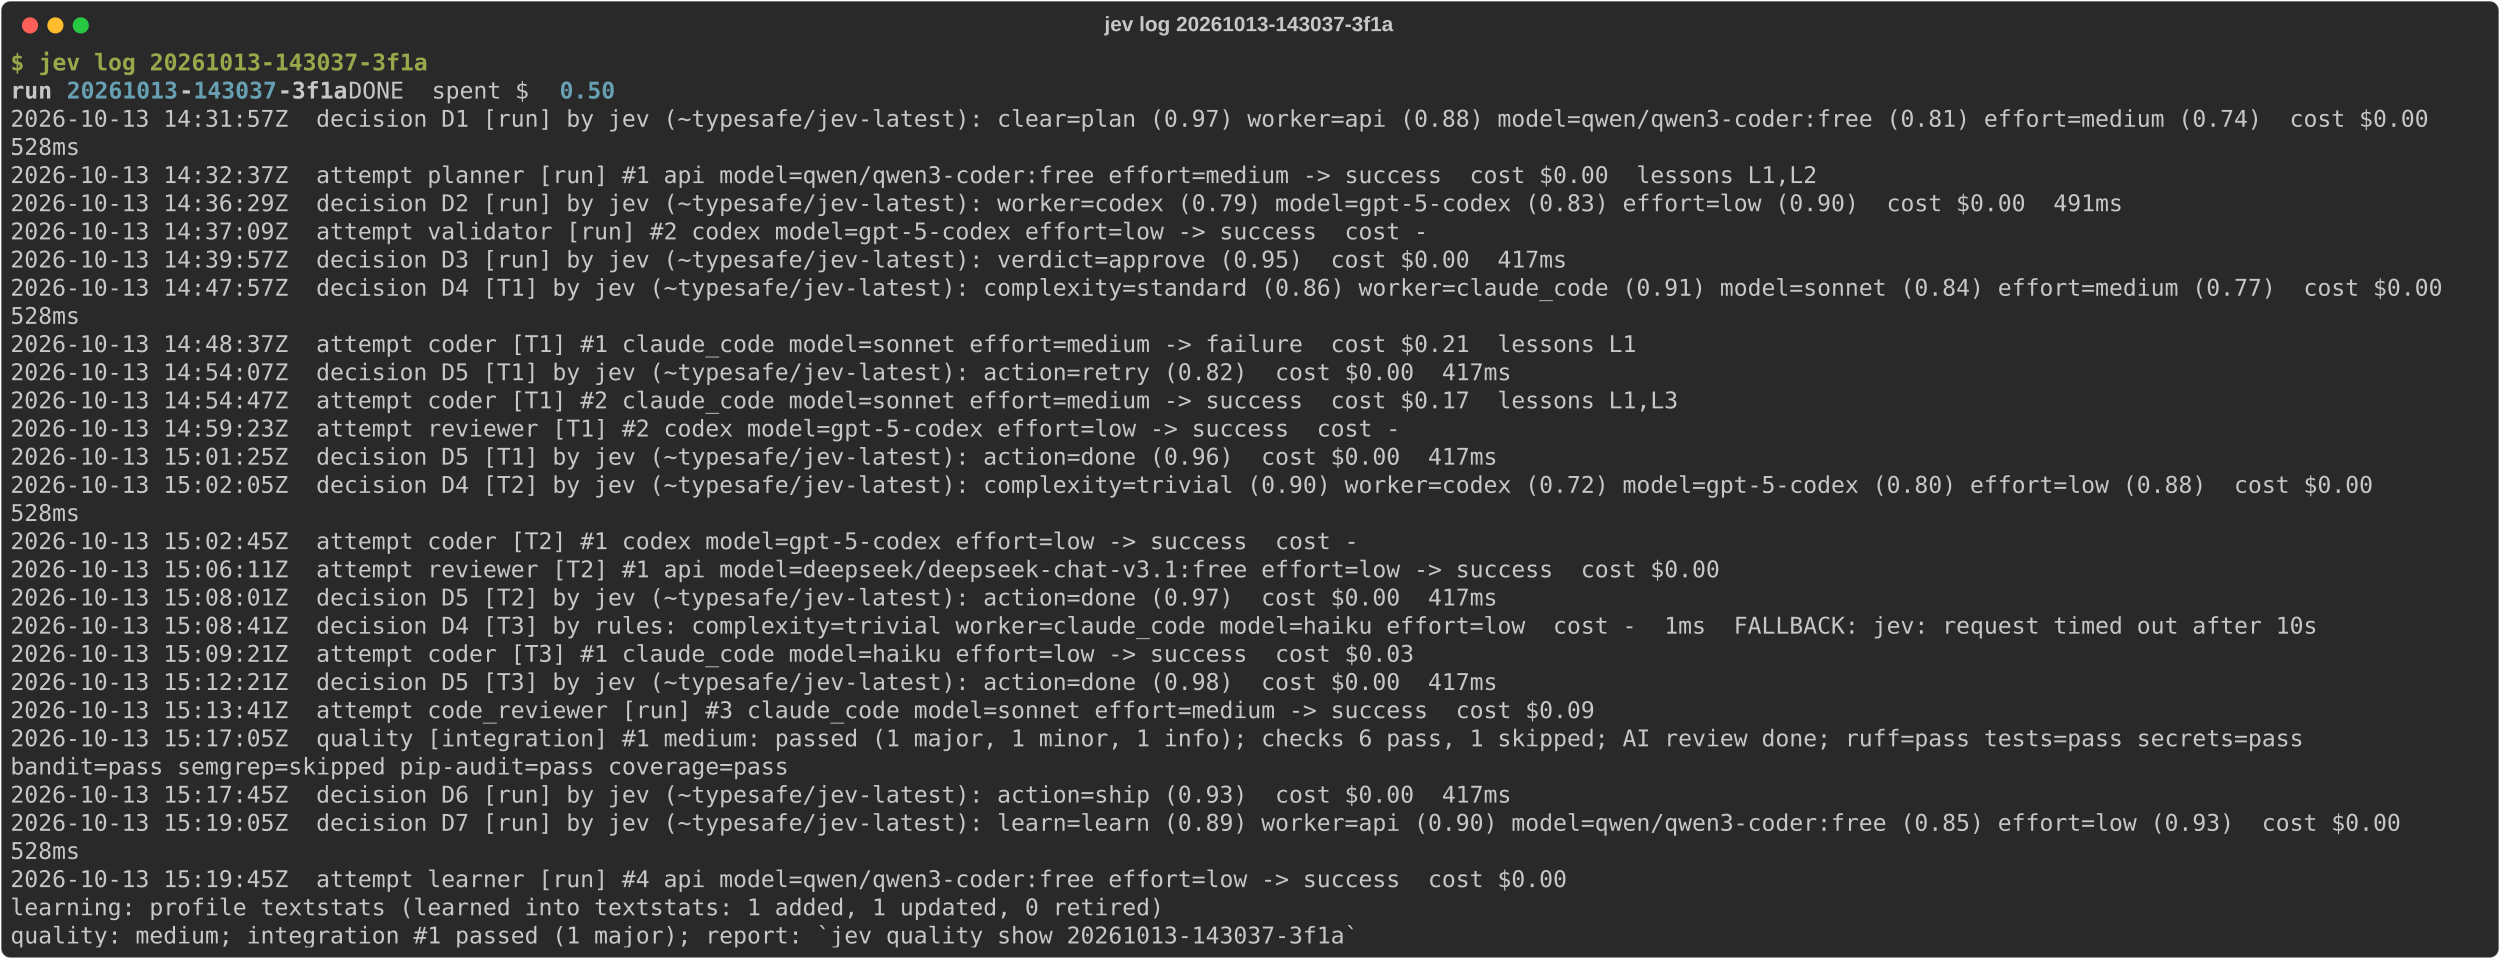
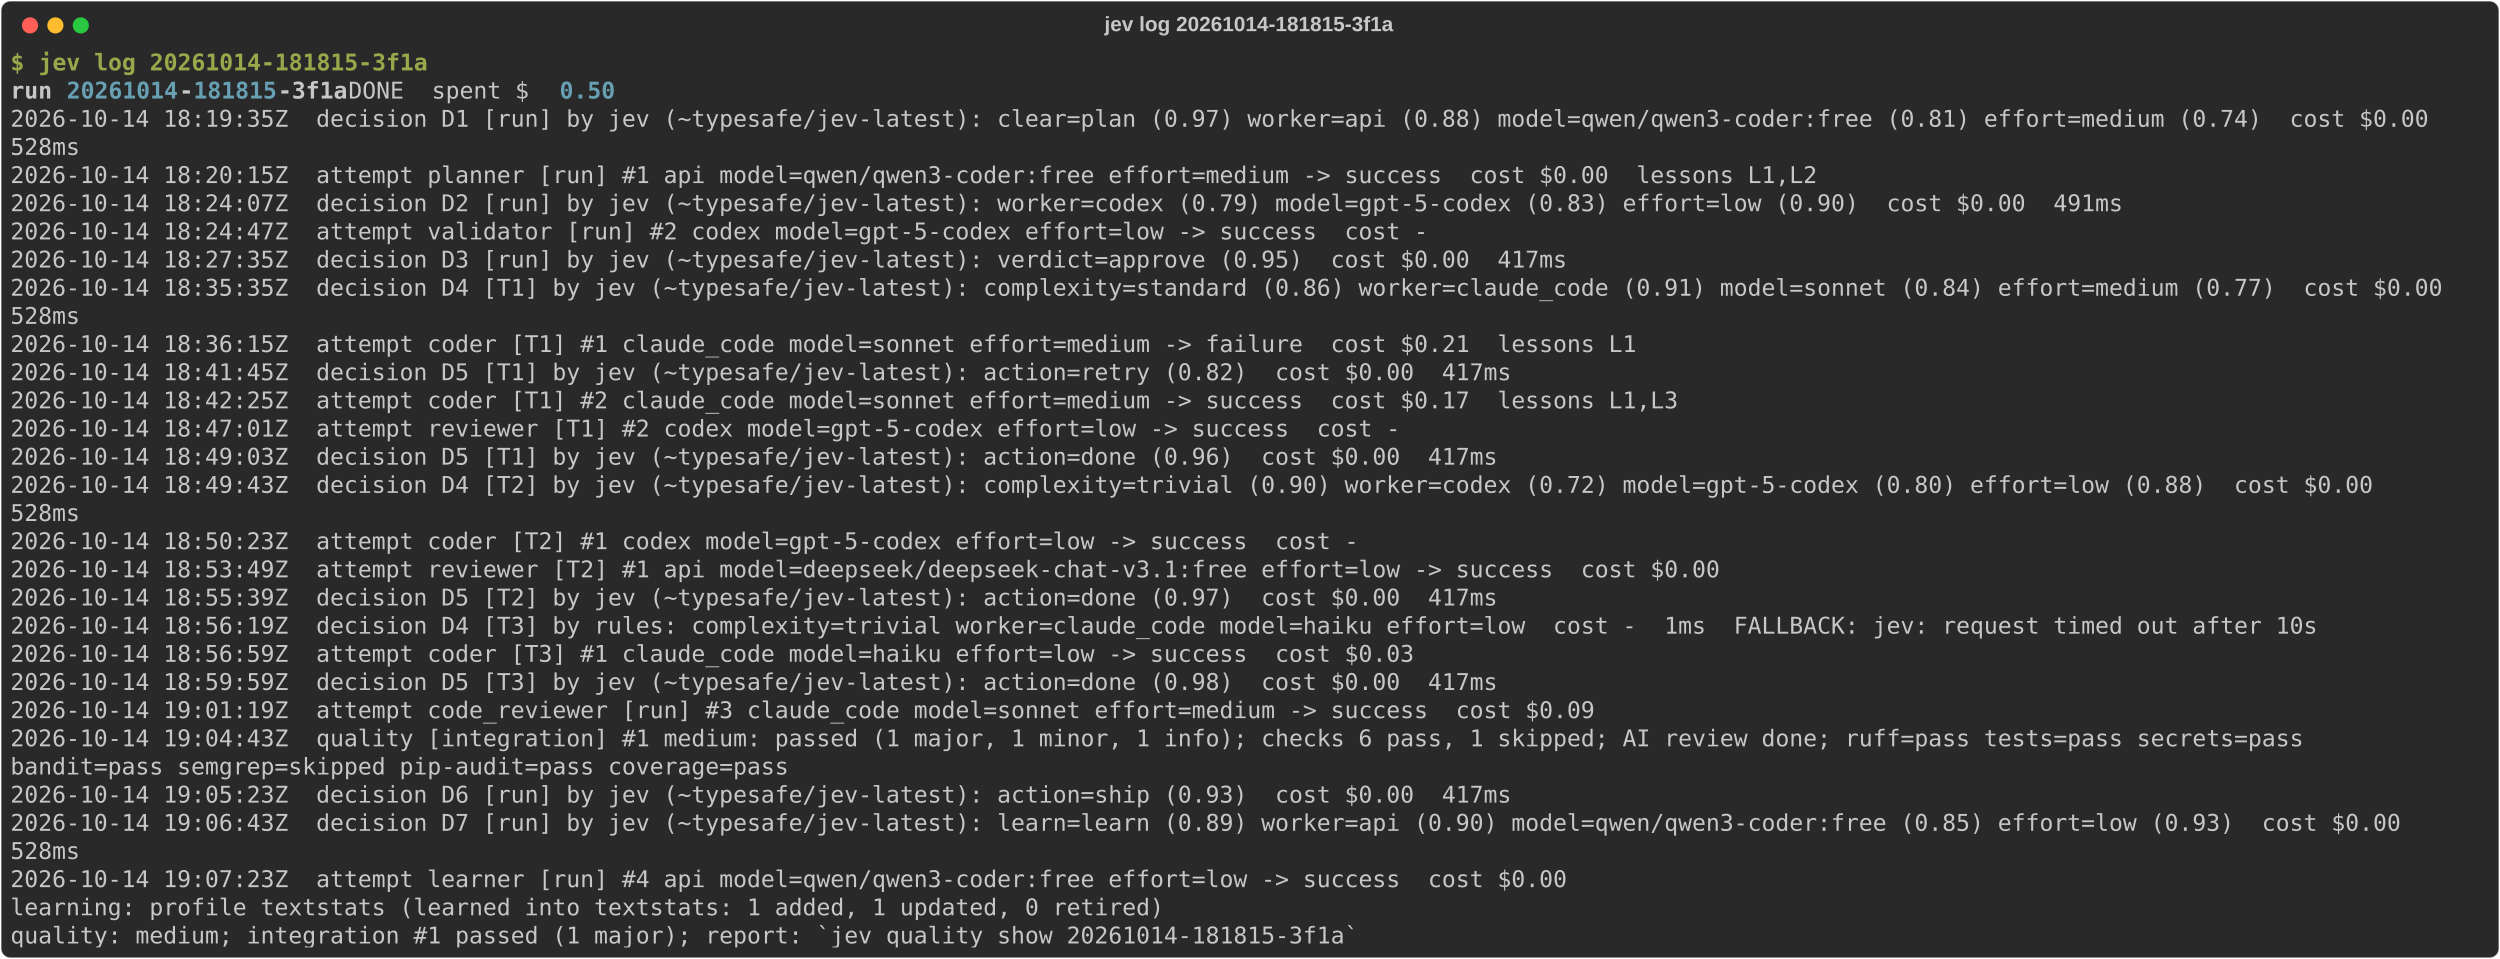
<svg xmlns="http://www.w3.org/2000/svg" class="rich-terminal" viewBox="0 0 2166 830.8">
  <style>

    @font-face {
        font-family: "Fira Code";
        src: local("FiraCode-Regular"),
                url("https://cdnjs.cloudflare.com/ajax/libs/firacode/6.2.0/woff2/FiraCode-Regular.woff2") format("woff2"),
                url("https://cdnjs.cloudflare.com/ajax/libs/firacode/6.2.0/woff/FiraCode-Regular.woff") format("woff");
        font-style: normal;
        font-weight: 400;
    }
    @font-face {
        font-family: "Fira Code";
        src: local("FiraCode-Bold"),
                url("https://cdnjs.cloudflare.com/ajax/libs/firacode/6.2.0/woff2/FiraCode-Bold.woff2") format("woff2"),
                url("https://cdnjs.cloudflare.com/ajax/libs/firacode/6.2.0/woff/FiraCode-Bold.woff") format("woff");
        font-style: bold;
        font-weight: 700;
    }

-     .terminal-2662387655-matrix {
+     .terminal-1223807076-matrix {
        font-family: Fira Code, monospace;
        font-size: 20px;
        line-height: 24.4px;
        font-variant-east-asian: full-width;
    }

-     .terminal-2662387655-title {
+     .terminal-1223807076-title {
        font-size: 18px;
        font-weight: bold;
        font-family: arial;
    }

-     .terminal-2662387655-r1 { fill: #98a84b;font-weight: bold }
- .terminal-2662387655-r2 { fill: #c5c8c6 }
- .terminal-2662387655-r3 { fill: #c5c8c6;font-weight: bold }
- .terminal-2662387655-r4 { fill: #68a0b3;font-weight: bold }
+     .terminal-1223807076-r1 { fill: #98a84b;font-weight: bold }
+ .terminal-1223807076-r2 { fill: #c5c8c6 }
+ .terminal-1223807076-r3 { fill: #c5c8c6;font-weight: bold }
+ .terminal-1223807076-r4 { fill: #68a0b3;font-weight: bold }
    </style>
  <defs>
-     <clipPath id="terminal-2662387655-clip-terminal">
+     <clipPath id="terminal-1223807076-clip-terminal">
      <rect x="0" y="0" width="2146.2" height="779.8" />
    </clipPath>
-     <clipPath id="terminal-2662387655-line-0">
+     <clipPath id="terminal-1223807076-line-0">
      <rect x="0" y="1.5" width="2147.2" height="24.65" />
    </clipPath>
-     <clipPath id="terminal-2662387655-line-1">
+     <clipPath id="terminal-1223807076-line-1">
      <rect x="0" y="25.9" width="2147.2" height="24.65" />
    </clipPath>
-     <clipPath id="terminal-2662387655-line-2">
+     <clipPath id="terminal-1223807076-line-2">
      <rect x="0" y="50.3" width="2147.2" height="24.65" />
    </clipPath>
-     <clipPath id="terminal-2662387655-line-3">
+     <clipPath id="terminal-1223807076-line-3">
      <rect x="0" y="74.7" width="2147.2" height="24.65" />
    </clipPath>
-     <clipPath id="terminal-2662387655-line-4">
+     <clipPath id="terminal-1223807076-line-4">
      <rect x="0" y="99.1" width="2147.2" height="24.65" />
    </clipPath>
-     <clipPath id="terminal-2662387655-line-5">
+     <clipPath id="terminal-1223807076-line-5">
      <rect x="0" y="123.5" width="2147.2" height="24.65" />
    </clipPath>
-     <clipPath id="terminal-2662387655-line-6">
+     <clipPath id="terminal-1223807076-line-6">
      <rect x="0" y="147.9" width="2147.2" height="24.65" />
    </clipPath>
-     <clipPath id="terminal-2662387655-line-7">
+     <clipPath id="terminal-1223807076-line-7">
      <rect x="0" y="172.3" width="2147.2" height="24.65" />
    </clipPath>
-     <clipPath id="terminal-2662387655-line-8">
+     <clipPath id="terminal-1223807076-line-8">
      <rect x="0" y="196.7" width="2147.2" height="24.65" />
    </clipPath>
-     <clipPath id="terminal-2662387655-line-9">
+     <clipPath id="terminal-1223807076-line-9">
      <rect x="0" y="221.1" width="2147.2" height="24.65" />
    </clipPath>
-     <clipPath id="terminal-2662387655-line-10">
+     <clipPath id="terminal-1223807076-line-10">
      <rect x="0" y="245.5" width="2147.2" height="24.65" />
    </clipPath>
-     <clipPath id="terminal-2662387655-line-11">
+     <clipPath id="terminal-1223807076-line-11">
      <rect x="0" y="269.9" width="2147.2" height="24.65" />
    </clipPath>
-     <clipPath id="terminal-2662387655-line-12">
+     <clipPath id="terminal-1223807076-line-12">
      <rect x="0" y="294.3" width="2147.2" height="24.65" />
    </clipPath>
-     <clipPath id="terminal-2662387655-line-13">
+     <clipPath id="terminal-1223807076-line-13">
      <rect x="0" y="318.7" width="2147.2" height="24.65" />
    </clipPath>
-     <clipPath id="terminal-2662387655-line-14">
+     <clipPath id="terminal-1223807076-line-14">
      <rect x="0" y="343.1" width="2147.2" height="24.65" />
    </clipPath>
-     <clipPath id="terminal-2662387655-line-15">
+     <clipPath id="terminal-1223807076-line-15">
      <rect x="0" y="367.5" width="2147.2" height="24.65" />
    </clipPath>
-     <clipPath id="terminal-2662387655-line-16">
+     <clipPath id="terminal-1223807076-line-16">
      <rect x="0" y="391.9" width="2147.2" height="24.65" />
    </clipPath>
-     <clipPath id="terminal-2662387655-line-17">
+     <clipPath id="terminal-1223807076-line-17">
      <rect x="0" y="416.3" width="2147.2" height="24.65" />
    </clipPath>
-     <clipPath id="terminal-2662387655-line-18">
+     <clipPath id="terminal-1223807076-line-18">
      <rect x="0" y="440.7" width="2147.2" height="24.65" />
    </clipPath>
-     <clipPath id="terminal-2662387655-line-19">
+     <clipPath id="terminal-1223807076-line-19">
      <rect x="0" y="465.1" width="2147.2" height="24.65" />
    </clipPath>
-     <clipPath id="terminal-2662387655-line-20">
+     <clipPath id="terminal-1223807076-line-20">
      <rect x="0" y="489.5" width="2147.2" height="24.65" />
    </clipPath>
-     <clipPath id="terminal-2662387655-line-21">
+     <clipPath id="terminal-1223807076-line-21">
      <rect x="0" y="513.9" width="2147.2" height="24.65" />
    </clipPath>
-     <clipPath id="terminal-2662387655-line-22">
+     <clipPath id="terminal-1223807076-line-22">
      <rect x="0" y="538.3" width="2147.2" height="24.65" />
    </clipPath>
-     <clipPath id="terminal-2662387655-line-23">
+     <clipPath id="terminal-1223807076-line-23">
      <rect x="0" y="562.7" width="2147.2" height="24.65" />
    </clipPath>
-     <clipPath id="terminal-2662387655-line-24">
+     <clipPath id="terminal-1223807076-line-24">
      <rect x="0" y="587.1" width="2147.2" height="24.65" />
    </clipPath>
-     <clipPath id="terminal-2662387655-line-25">
+     <clipPath id="terminal-1223807076-line-25">
      <rect x="0" y="611.5" width="2147.2" height="24.65" />
    </clipPath>
-     <clipPath id="terminal-2662387655-line-26">
+     <clipPath id="terminal-1223807076-line-26">
      <rect x="0" y="635.9" width="2147.2" height="24.65" />
    </clipPath>
-     <clipPath id="terminal-2662387655-line-27">
+     <clipPath id="terminal-1223807076-line-27">
      <rect x="0" y="660.3" width="2147.2" height="24.65" />
    </clipPath>
-     <clipPath id="terminal-2662387655-line-28">
+     <clipPath id="terminal-1223807076-line-28">
      <rect x="0" y="684.7" width="2147.2" height="24.65" />
    </clipPath>
-     <clipPath id="terminal-2662387655-line-29">
+     <clipPath id="terminal-1223807076-line-29">
      <rect x="0" y="709.1" width="2147.2" height="24.65" />
    </clipPath>
-     <clipPath id="terminal-2662387655-line-30">
+     <clipPath id="terminal-1223807076-line-30">
      <rect x="0" y="733.5" width="2147.2" height="24.65" />
    </clipPath>
  </defs>
  <rect fill="#292929" stroke="rgba(255,255,255,0.35)" stroke-width="1" x="1" y="1" width="2164" height="828.8" rx="8" />
-   <text class="terminal-2662387655-title" fill="#c5c8c6" text-anchor="middle" x="1082" y="27">jev log 20261013-143037-3f1a</text>
+   <text class="terminal-1223807076-title" fill="#c5c8c6" text-anchor="middle" x="1082" y="27">jev log 20261014-181815-3f1a</text>
  <g transform="translate(26,22)">
    <circle cx="0" cy="0" r="7" fill="#ff5f57" />
    <circle cx="22" cy="0" r="7" fill="#febc2e" />
    <circle cx="44" cy="0" r="7" fill="#28c840" />
  </g>
-   <g transform="translate(9, 41)" clip-path="url(#terminal-2662387655-clip-terminal)">
-     <g class="terminal-2662387655-matrix">
-       <text class="terminal-2662387655-r1" x="0" y="20" textLength="24.4" clip-path="url(#terminal-2662387655-line-0)">$ </text>
-       <text class="terminal-2662387655-r1" x="24.4" y="20" textLength="341.6" clip-path="url(#terminal-2662387655-line-0)">jev log 20261013-143037-3f1a</text>
-       <text class="terminal-2662387655-r2" x="2147.2" y="20" textLength="12.2" clip-path="url(#terminal-2662387655-line-0)">
- </text>
-       <text class="terminal-2662387655-r3" x="0" y="44.4" textLength="48.8" clip-path="url(#terminal-2662387655-line-1)">run </text>
-       <text class="terminal-2662387655-r4" x="48.8" y="44.4" textLength="97.6" clip-path="url(#terminal-2662387655-line-1)">20261013</text>
-       <text class="terminal-2662387655-r3" x="146.4" y="44.4" textLength="12.2" clip-path="url(#terminal-2662387655-line-1)">-</text>
-       <text class="terminal-2662387655-r4" x="158.6" y="44.4" textLength="73.2" clip-path="url(#terminal-2662387655-line-1)">143037</text>
-       <text class="terminal-2662387655-r3" x="231.8" y="44.4" textLength="61" clip-path="url(#terminal-2662387655-line-1)">-3f1a</text>
-       <text class="terminal-2662387655-r2" x="292.8" y="44.4" textLength="183" clip-path="url(#terminal-2662387655-line-1)">  DONE  spent $</text>
-       <text class="terminal-2662387655-r4" x="475.8" y="44.4" textLength="48.8" clip-path="url(#terminal-2662387655-line-1)">0.50</text>
-       <text class="terminal-2662387655-r2" x="2147.2" y="44.4" textLength="12.2" clip-path="url(#terminal-2662387655-line-1)">
- </text>
-       <text class="terminal-2662387655-r2" x="0" y="68.8" textLength="2147.2" clip-path="url(#terminal-2662387655-line-2)">2026-10-13 14:31:57Z  decision D1 [run] by jev (~typesafe/jev-latest): clear=plan (0.97) worker=api (0.88) model=qwen/qwen3-coder:free (0.81) effort=medium (0.74)  cost $0.00  </text>
-       <text class="terminal-2662387655-r2" x="2147.2" y="68.8" textLength="12.2" clip-path="url(#terminal-2662387655-line-2)">
- </text>
-       <text class="terminal-2662387655-r2" x="0" y="93.2" textLength="61" clip-path="url(#terminal-2662387655-line-3)">528ms</text>
-       <text class="terminal-2662387655-r2" x="2147.2" y="93.2" textLength="12.2" clip-path="url(#terminal-2662387655-line-3)">
- </text>
-       <text class="terminal-2662387655-r2" x="0" y="117.6" textLength="1586" clip-path="url(#terminal-2662387655-line-4)">2026-10-13 14:32:37Z  attempt planner [run] #1 api model=qwen/qwen3-coder:free effort=medium -&gt; success  cost $0.00  lessons L1,L2</text>
-       <text class="terminal-2662387655-r2" x="2147.2" y="117.6" textLength="12.2" clip-path="url(#terminal-2662387655-line-4)">
- </text>
-       <text class="terminal-2662387655-r2" x="0" y="142" textLength="1854.4" clip-path="url(#terminal-2662387655-line-5)">2026-10-13 14:36:29Z  decision D2 [run] by jev (~typesafe/jev-latest): worker=codex (0.79) model=gpt-5-codex (0.83) effort=low (0.90)  cost $0.00  491ms</text>
-       <text class="terminal-2662387655-r2" x="2147.2" y="142" textLength="12.2" clip-path="url(#terminal-2662387655-line-5)">
- </text>
-       <text class="terminal-2662387655-r2" x="0" y="166.4" textLength="1244.4" clip-path="url(#terminal-2662387655-line-6)">2026-10-13 14:37:09Z  attempt validator [run] #2 codex model=gpt-5-codex effort=low -&gt; success  cost -</text>
-       <text class="terminal-2662387655-r2" x="2147.2" y="166.4" textLength="12.2" clip-path="url(#terminal-2662387655-line-6)">
- </text>
-       <text class="terminal-2662387655-r2" x="0" y="190.8" textLength="1366.4" clip-path="url(#terminal-2662387655-line-7)">2026-10-13 14:39:57Z  decision D3 [run] by jev (~typesafe/jev-latest): verdict=approve (0.95)  cost $0.00  417ms</text>
-       <text class="terminal-2662387655-r2" x="2147.2" y="190.8" textLength="12.2" clip-path="url(#terminal-2662387655-line-7)">
- </text>
-       <text class="terminal-2662387655-r2" x="0" y="215.2" textLength="2147.2" clip-path="url(#terminal-2662387655-line-8)">2026-10-13 14:47:57Z  decision D4 [T1] by jev (~typesafe/jev-latest): complexity=standard (0.86) worker=claude_code (0.91) model=sonnet (0.84) effort=medium (0.77)  cost $0.00 </text>
-       <text class="terminal-2662387655-r2" x="2147.2" y="215.2" textLength="12.2" clip-path="url(#terminal-2662387655-line-8)">
- </text>
-       <text class="terminal-2662387655-r2" x="0" y="239.6" textLength="61" clip-path="url(#terminal-2662387655-line-9)">528ms</text>
-       <text class="terminal-2662387655-r2" x="2147.2" y="239.6" textLength="12.2" clip-path="url(#terminal-2662387655-line-9)">
- </text>
-       <text class="terminal-2662387655-r2" x="0" y="264" textLength="1427.4" clip-path="url(#terminal-2662387655-line-10)">2026-10-13 14:48:37Z  attempt coder [T1] #1 claude_code model=sonnet effort=medium -&gt; failure  cost $0.21  lessons L1</text>
-       <text class="terminal-2662387655-r2" x="2147.2" y="264" textLength="12.2" clip-path="url(#terminal-2662387655-line-10)">
- </text>
-       <text class="terminal-2662387655-r2" x="0" y="288.4" textLength="1317.6" clip-path="url(#terminal-2662387655-line-11)">2026-10-13 14:54:07Z  decision D5 [T1] by jev (~typesafe/jev-latest): action=retry (0.82)  cost $0.00  417ms</text>
-       <text class="terminal-2662387655-r2" x="2147.2" y="288.4" textLength="12.2" clip-path="url(#terminal-2662387655-line-11)">
- </text>
-       <text class="terminal-2662387655-r2" x="0" y="312.8" textLength="1464" clip-path="url(#terminal-2662387655-line-12)">2026-10-13 14:54:47Z  attempt coder [T1] #2 claude_code model=sonnet effort=medium -&gt; success  cost $0.17  lessons L1,L3</text>
-       <text class="terminal-2662387655-r2" x="2147.2" y="312.8" textLength="12.2" clip-path="url(#terminal-2662387655-line-12)">
- </text>
-       <text class="terminal-2662387655-r2" x="0" y="337.2" textLength="1220" clip-path="url(#terminal-2662387655-line-13)">2026-10-13 14:59:23Z  attempt reviewer [T1] #2 codex model=gpt-5-codex effort=low -&gt; success  cost -</text>
-       <text class="terminal-2662387655-r2" x="2147.2" y="337.2" textLength="12.2" clip-path="url(#terminal-2662387655-line-13)">
- </text>
-       <text class="terminal-2662387655-r2" x="0" y="361.6" textLength="1305.4" clip-path="url(#terminal-2662387655-line-14)">2026-10-13 15:01:25Z  decision D5 [T1] by jev (~typesafe/jev-latest): action=done (0.96)  cost $0.00  417ms</text>
-       <text class="terminal-2662387655-r2" x="2147.2" y="361.6" textLength="12.2" clip-path="url(#terminal-2662387655-line-14)">
- </text>
-       <text class="terminal-2662387655-r2" x="0" y="386" textLength="2098.4" clip-path="url(#terminal-2662387655-line-15)">2026-10-13 15:02:05Z  decision D4 [T2] by jev (~typesafe/jev-latest): complexity=trivial (0.90) worker=codex (0.72) model=gpt-5-codex (0.80) effort=low (0.88)  cost $0.00  </text>
-       <text class="terminal-2662387655-r2" x="2147.2" y="386" textLength="12.2" clip-path="url(#terminal-2662387655-line-15)">
- </text>
-       <text class="terminal-2662387655-r2" x="0" y="410.4" textLength="61" clip-path="url(#terminal-2662387655-line-16)">528ms</text>
-       <text class="terminal-2662387655-r2" x="2147.2" y="410.4" textLength="12.2" clip-path="url(#terminal-2662387655-line-16)">
- </text>
-       <text class="terminal-2662387655-r2" x="0" y="434.8" textLength="1183.4" clip-path="url(#terminal-2662387655-line-17)">2026-10-13 15:02:45Z  attempt coder [T2] #1 codex model=gpt-5-codex effort=low -&gt; success  cost -</text>
-       <text class="terminal-2662387655-r2" x="2147.2" y="434.8" textLength="12.2" clip-path="url(#terminal-2662387655-line-17)">
- </text>
-       <text class="terminal-2662387655-r2" x="0" y="459.2" textLength="1500.6" clip-path="url(#terminal-2662387655-line-18)">2026-10-13 15:06:11Z  attempt reviewer [T2] #1 api model=deepseek/deepseek-chat-v3.1:free effort=low -&gt; success  cost $0.00</text>
-       <text class="terminal-2662387655-r2" x="2147.2" y="459.2" textLength="12.2" clip-path="url(#terminal-2662387655-line-18)">
- </text>
-       <text class="terminal-2662387655-r2" x="0" y="483.6" textLength="1305.4" clip-path="url(#terminal-2662387655-line-19)">2026-10-13 15:08:01Z  decision D5 [T2] by jev (~typesafe/jev-latest): action=done (0.97)  cost $0.00  417ms</text>
-       <text class="terminal-2662387655-r2" x="2147.2" y="483.6" textLength="12.2" clip-path="url(#terminal-2662387655-line-19)">
- </text>
-       <text class="terminal-2662387655-r2" x="0" y="508" textLength="2025.2" clip-path="url(#terminal-2662387655-line-20)">2026-10-13 15:08:41Z  decision D4 [T3] by rules: complexity=trivial worker=claude_code model=haiku effort=low  cost -  1ms  FALLBACK: jev: request timed out after 10s</text>
-       <text class="terminal-2662387655-r2" x="2147.2" y="508" textLength="12.2" clip-path="url(#terminal-2662387655-line-20)">
- </text>
-       <text class="terminal-2662387655-r2" x="0" y="532.4" textLength="1232.2" clip-path="url(#terminal-2662387655-line-21)">2026-10-13 15:09:21Z  attempt coder [T3] #1 claude_code model=haiku effort=low -&gt; success  cost $0.03</text>
-       <text class="terminal-2662387655-r2" x="2147.2" y="532.4" textLength="12.2" clip-path="url(#terminal-2662387655-line-21)">
- </text>
-       <text class="terminal-2662387655-r2" x="0" y="556.8" textLength="1305.4" clip-path="url(#terminal-2662387655-line-22)">2026-10-13 15:12:21Z  decision D5 [T3] by jev (~typesafe/jev-latest): action=done (0.98)  cost $0.00  417ms</text>
-       <text class="terminal-2662387655-r2" x="2147.2" y="556.8" textLength="12.2" clip-path="url(#terminal-2662387655-line-22)">
- </text>
-       <text class="terminal-2662387655-r2" x="0" y="581.2" textLength="1390.8" clip-path="url(#terminal-2662387655-line-23)">2026-10-13 15:13:41Z  attempt code_reviewer [run] #3 claude_code model=sonnet effort=medium -&gt; success  cost $0.09</text>
-       <text class="terminal-2662387655-r2" x="2147.2" y="581.2" textLength="12.2" clip-path="url(#terminal-2662387655-line-23)">
- </text>
-       <text class="terminal-2662387655-r2" x="0" y="605.6" textLength="2025.2" clip-path="url(#terminal-2662387655-line-24)">2026-10-13 15:17:05Z  quality [integration] #1 medium: passed (1 major, 1 minor, 1 info); checks 6 pass, 1 skipped; AI review done; ruff=pass tests=pass secrets=pass </text>
-       <text class="terminal-2662387655-r2" x="2147.2" y="605.6" textLength="12.2" clip-path="url(#terminal-2662387655-line-24)">
- </text>
-       <text class="terminal-2662387655-r2" x="0" y="630" textLength="683.2" clip-path="url(#terminal-2662387655-line-25)">bandit=pass semgrep=skipped pip-audit=pass coverage=pass</text>
-       <text class="terminal-2662387655-r2" x="2147.2" y="630" textLength="12.2" clip-path="url(#terminal-2662387655-line-25)">
- </text>
-       <text class="terminal-2662387655-r2" x="0" y="654.4" textLength="1317.6" clip-path="url(#terminal-2662387655-line-26)">2026-10-13 15:17:45Z  decision D6 [run] by jev (~typesafe/jev-latest): action=ship (0.93)  cost $0.00  417ms</text>
-       <text class="terminal-2662387655-r2" x="2147.2" y="654.4" textLength="12.2" clip-path="url(#terminal-2662387655-line-26)">
- </text>
-       <text class="terminal-2662387655-r2" x="0" y="678.8" textLength="2122.8" clip-path="url(#terminal-2662387655-line-27)">2026-10-13 15:19:05Z  decision D7 [run] by jev (~typesafe/jev-latest): learn=learn (0.89) worker=api (0.90) model=qwen/qwen3-coder:free (0.85) effort=low (0.93)  cost $0.00  </text>
-       <text class="terminal-2662387655-r2" x="2147.2" y="678.8" textLength="12.2" clip-path="url(#terminal-2662387655-line-27)">
- </text>
-       <text class="terminal-2662387655-r2" x="0" y="703.2" textLength="61" clip-path="url(#terminal-2662387655-line-28)">528ms</text>
-       <text class="terminal-2662387655-r2" x="2147.2" y="703.2" textLength="12.2" clip-path="url(#terminal-2662387655-line-28)">
- </text>
-       <text class="terminal-2662387655-r2" x="0" y="727.6" textLength="1366.4" clip-path="url(#terminal-2662387655-line-29)">2026-10-13 15:19:45Z  attempt learner [run] #4 api model=qwen/qwen3-coder:free effort=low -&gt; success  cost $0.00</text>
-       <text class="terminal-2662387655-r2" x="2147.2" y="727.6" textLength="12.2" clip-path="url(#terminal-2662387655-line-29)">
- </text>
-       <text class="terminal-2662387655-r2" x="0" y="752" textLength="1012.6" clip-path="url(#terminal-2662387655-line-30)">learning: profile textstats (learned into textstats: 1 added, 1 updated, 0 retired)</text>
-       <text class="terminal-2662387655-r2" x="2147.2" y="752" textLength="12.2" clip-path="url(#terminal-2662387655-line-30)">
- </text>
-       <text class="terminal-2662387655-r2" x="0" y="776.4" textLength="1183.4" clip-path="url(#terminal-2662387655-line-31)">quality: medium; integration #1 passed (1 major); report: `jev quality show 20261013-143037-3f1a`</text>
-       <text class="terminal-2662387655-r2" x="2147.2" y="776.4" textLength="12.2" clip-path="url(#terminal-2662387655-line-31)">
+   <g transform="translate(9, 41)" clip-path="url(#terminal-1223807076-clip-terminal)">
+     <g class="terminal-1223807076-matrix">
+       <text class="terminal-1223807076-r1" x="0" y="20" textLength="24.4" clip-path="url(#terminal-1223807076-line-0)">$ </text>
+       <text class="terminal-1223807076-r1" x="24.4" y="20" textLength="341.6" clip-path="url(#terminal-1223807076-line-0)">jev log 20261014-181815-3f1a</text>
+       <text class="terminal-1223807076-r2" x="2147.2" y="20" textLength="12.2" clip-path="url(#terminal-1223807076-line-0)">
+ </text>
+       <text class="terminal-1223807076-r3" x="0" y="44.4" textLength="48.8" clip-path="url(#terminal-1223807076-line-1)">run </text>
+       <text class="terminal-1223807076-r4" x="48.8" y="44.4" textLength="97.6" clip-path="url(#terminal-1223807076-line-1)">20261014</text>
+       <text class="terminal-1223807076-r3" x="146.4" y="44.4" textLength="12.2" clip-path="url(#terminal-1223807076-line-1)">-</text>
+       <text class="terminal-1223807076-r4" x="158.6" y="44.4" textLength="73.2" clip-path="url(#terminal-1223807076-line-1)">181815</text>
+       <text class="terminal-1223807076-r3" x="231.8" y="44.4" textLength="61" clip-path="url(#terminal-1223807076-line-1)">-3f1a</text>
+       <text class="terminal-1223807076-r2" x="292.8" y="44.4" textLength="183" clip-path="url(#terminal-1223807076-line-1)">  DONE  spent $</text>
+       <text class="terminal-1223807076-r4" x="475.8" y="44.4" textLength="48.8" clip-path="url(#terminal-1223807076-line-1)">0.50</text>
+       <text class="terminal-1223807076-r2" x="2147.2" y="44.4" textLength="12.2" clip-path="url(#terminal-1223807076-line-1)">
+ </text>
+       <text class="terminal-1223807076-r2" x="0" y="68.8" textLength="2147.2" clip-path="url(#terminal-1223807076-line-2)">2026-10-14 18:19:35Z  decision D1 [run] by jev (~typesafe/jev-latest): clear=plan (0.97) worker=api (0.88) model=qwen/qwen3-coder:free (0.81) effort=medium (0.74)  cost $0.00  </text>
+       <text class="terminal-1223807076-r2" x="2147.2" y="68.8" textLength="12.2" clip-path="url(#terminal-1223807076-line-2)">
+ </text>
+       <text class="terminal-1223807076-r2" x="0" y="93.2" textLength="61" clip-path="url(#terminal-1223807076-line-3)">528ms</text>
+       <text class="terminal-1223807076-r2" x="2147.2" y="93.2" textLength="12.2" clip-path="url(#terminal-1223807076-line-3)">
+ </text>
+       <text class="terminal-1223807076-r2" x="0" y="117.6" textLength="1586" clip-path="url(#terminal-1223807076-line-4)">2026-10-14 18:20:15Z  attempt planner [run] #1 api model=qwen/qwen3-coder:free effort=medium -&gt; success  cost $0.00  lessons L1,L2</text>
+       <text class="terminal-1223807076-r2" x="2147.2" y="117.6" textLength="12.2" clip-path="url(#terminal-1223807076-line-4)">
+ </text>
+       <text class="terminal-1223807076-r2" x="0" y="142" textLength="1854.4" clip-path="url(#terminal-1223807076-line-5)">2026-10-14 18:24:07Z  decision D2 [run] by jev (~typesafe/jev-latest): worker=codex (0.79) model=gpt-5-codex (0.83) effort=low (0.90)  cost $0.00  491ms</text>
+       <text class="terminal-1223807076-r2" x="2147.2" y="142" textLength="12.2" clip-path="url(#terminal-1223807076-line-5)">
+ </text>
+       <text class="terminal-1223807076-r2" x="0" y="166.4" textLength="1244.4" clip-path="url(#terminal-1223807076-line-6)">2026-10-14 18:24:47Z  attempt validator [run] #2 codex model=gpt-5-codex effort=low -&gt; success  cost -</text>
+       <text class="terminal-1223807076-r2" x="2147.2" y="166.4" textLength="12.2" clip-path="url(#terminal-1223807076-line-6)">
+ </text>
+       <text class="terminal-1223807076-r2" x="0" y="190.8" textLength="1366.4" clip-path="url(#terminal-1223807076-line-7)">2026-10-14 18:27:35Z  decision D3 [run] by jev (~typesafe/jev-latest): verdict=approve (0.95)  cost $0.00  417ms</text>
+       <text class="terminal-1223807076-r2" x="2147.2" y="190.8" textLength="12.2" clip-path="url(#terminal-1223807076-line-7)">
+ </text>
+       <text class="terminal-1223807076-r2" x="0" y="215.2" textLength="2147.2" clip-path="url(#terminal-1223807076-line-8)">2026-10-14 18:35:35Z  decision D4 [T1] by jev (~typesafe/jev-latest): complexity=standard (0.86) worker=claude_code (0.91) model=sonnet (0.84) effort=medium (0.77)  cost $0.00 </text>
+       <text class="terminal-1223807076-r2" x="2147.2" y="215.2" textLength="12.2" clip-path="url(#terminal-1223807076-line-8)">
+ </text>
+       <text class="terminal-1223807076-r2" x="0" y="239.6" textLength="61" clip-path="url(#terminal-1223807076-line-9)">528ms</text>
+       <text class="terminal-1223807076-r2" x="2147.2" y="239.6" textLength="12.2" clip-path="url(#terminal-1223807076-line-9)">
+ </text>
+       <text class="terminal-1223807076-r2" x="0" y="264" textLength="1427.4" clip-path="url(#terminal-1223807076-line-10)">2026-10-14 18:36:15Z  attempt coder [T1] #1 claude_code model=sonnet effort=medium -&gt; failure  cost $0.21  lessons L1</text>
+       <text class="terminal-1223807076-r2" x="2147.2" y="264" textLength="12.2" clip-path="url(#terminal-1223807076-line-10)">
+ </text>
+       <text class="terminal-1223807076-r2" x="0" y="288.4" textLength="1317.6" clip-path="url(#terminal-1223807076-line-11)">2026-10-14 18:41:45Z  decision D5 [T1] by jev (~typesafe/jev-latest): action=retry (0.82)  cost $0.00  417ms</text>
+       <text class="terminal-1223807076-r2" x="2147.2" y="288.4" textLength="12.2" clip-path="url(#terminal-1223807076-line-11)">
+ </text>
+       <text class="terminal-1223807076-r2" x="0" y="312.8" textLength="1464" clip-path="url(#terminal-1223807076-line-12)">2026-10-14 18:42:25Z  attempt coder [T1] #2 claude_code model=sonnet effort=medium -&gt; success  cost $0.17  lessons L1,L3</text>
+       <text class="terminal-1223807076-r2" x="2147.2" y="312.8" textLength="12.2" clip-path="url(#terminal-1223807076-line-12)">
+ </text>
+       <text class="terminal-1223807076-r2" x="0" y="337.2" textLength="1220" clip-path="url(#terminal-1223807076-line-13)">2026-10-14 18:47:01Z  attempt reviewer [T1] #2 codex model=gpt-5-codex effort=low -&gt; success  cost -</text>
+       <text class="terminal-1223807076-r2" x="2147.2" y="337.2" textLength="12.2" clip-path="url(#terminal-1223807076-line-13)">
+ </text>
+       <text class="terminal-1223807076-r2" x="0" y="361.6" textLength="1305.4" clip-path="url(#terminal-1223807076-line-14)">2026-10-14 18:49:03Z  decision D5 [T1] by jev (~typesafe/jev-latest): action=done (0.96)  cost $0.00  417ms</text>
+       <text class="terminal-1223807076-r2" x="2147.2" y="361.6" textLength="12.2" clip-path="url(#terminal-1223807076-line-14)">
+ </text>
+       <text class="terminal-1223807076-r2" x="0" y="386" textLength="2098.4" clip-path="url(#terminal-1223807076-line-15)">2026-10-14 18:49:43Z  decision D4 [T2] by jev (~typesafe/jev-latest): complexity=trivial (0.90) worker=codex (0.72) model=gpt-5-codex (0.80) effort=low (0.88)  cost $0.00  </text>
+       <text class="terminal-1223807076-r2" x="2147.2" y="386" textLength="12.2" clip-path="url(#terminal-1223807076-line-15)">
+ </text>
+       <text class="terminal-1223807076-r2" x="0" y="410.4" textLength="61" clip-path="url(#terminal-1223807076-line-16)">528ms</text>
+       <text class="terminal-1223807076-r2" x="2147.2" y="410.4" textLength="12.2" clip-path="url(#terminal-1223807076-line-16)">
+ </text>
+       <text class="terminal-1223807076-r2" x="0" y="434.8" textLength="1183.4" clip-path="url(#terminal-1223807076-line-17)">2026-10-14 18:50:23Z  attempt coder [T2] #1 codex model=gpt-5-codex effort=low -&gt; success  cost -</text>
+       <text class="terminal-1223807076-r2" x="2147.2" y="434.8" textLength="12.2" clip-path="url(#terminal-1223807076-line-17)">
+ </text>
+       <text class="terminal-1223807076-r2" x="0" y="459.2" textLength="1500.6" clip-path="url(#terminal-1223807076-line-18)">2026-10-14 18:53:49Z  attempt reviewer [T2] #1 api model=deepseek/deepseek-chat-v3.1:free effort=low -&gt; success  cost $0.00</text>
+       <text class="terminal-1223807076-r2" x="2147.2" y="459.2" textLength="12.2" clip-path="url(#terminal-1223807076-line-18)">
+ </text>
+       <text class="terminal-1223807076-r2" x="0" y="483.6" textLength="1305.4" clip-path="url(#terminal-1223807076-line-19)">2026-10-14 18:55:39Z  decision D5 [T2] by jev (~typesafe/jev-latest): action=done (0.97)  cost $0.00  417ms</text>
+       <text class="terminal-1223807076-r2" x="2147.2" y="483.6" textLength="12.2" clip-path="url(#terminal-1223807076-line-19)">
+ </text>
+       <text class="terminal-1223807076-r2" x="0" y="508" textLength="2025.2" clip-path="url(#terminal-1223807076-line-20)">2026-10-14 18:56:19Z  decision D4 [T3] by rules: complexity=trivial worker=claude_code model=haiku effort=low  cost -  1ms  FALLBACK: jev: request timed out after 10s</text>
+       <text class="terminal-1223807076-r2" x="2147.2" y="508" textLength="12.2" clip-path="url(#terminal-1223807076-line-20)">
+ </text>
+       <text class="terminal-1223807076-r2" x="0" y="532.4" textLength="1232.2" clip-path="url(#terminal-1223807076-line-21)">2026-10-14 18:56:59Z  attempt coder [T3] #1 claude_code model=haiku effort=low -&gt; success  cost $0.03</text>
+       <text class="terminal-1223807076-r2" x="2147.2" y="532.4" textLength="12.2" clip-path="url(#terminal-1223807076-line-21)">
+ </text>
+       <text class="terminal-1223807076-r2" x="0" y="556.8" textLength="1305.4" clip-path="url(#terminal-1223807076-line-22)">2026-10-14 18:59:59Z  decision D5 [T3] by jev (~typesafe/jev-latest): action=done (0.98)  cost $0.00  417ms</text>
+       <text class="terminal-1223807076-r2" x="2147.2" y="556.8" textLength="12.2" clip-path="url(#terminal-1223807076-line-22)">
+ </text>
+       <text class="terminal-1223807076-r2" x="0" y="581.2" textLength="1390.8" clip-path="url(#terminal-1223807076-line-23)">2026-10-14 19:01:19Z  attempt code_reviewer [run] #3 claude_code model=sonnet effort=medium -&gt; success  cost $0.09</text>
+       <text class="terminal-1223807076-r2" x="2147.2" y="581.2" textLength="12.2" clip-path="url(#terminal-1223807076-line-23)">
+ </text>
+       <text class="terminal-1223807076-r2" x="0" y="605.6" textLength="2025.2" clip-path="url(#terminal-1223807076-line-24)">2026-10-14 19:04:43Z  quality [integration] #1 medium: passed (1 major, 1 minor, 1 info); checks 6 pass, 1 skipped; AI review done; ruff=pass tests=pass secrets=pass </text>
+       <text class="terminal-1223807076-r2" x="2147.2" y="605.6" textLength="12.2" clip-path="url(#terminal-1223807076-line-24)">
+ </text>
+       <text class="terminal-1223807076-r2" x="0" y="630" textLength="683.2" clip-path="url(#terminal-1223807076-line-25)">bandit=pass semgrep=skipped pip-audit=pass coverage=pass</text>
+       <text class="terminal-1223807076-r2" x="2147.2" y="630" textLength="12.2" clip-path="url(#terminal-1223807076-line-25)">
+ </text>
+       <text class="terminal-1223807076-r2" x="0" y="654.4" textLength="1317.6" clip-path="url(#terminal-1223807076-line-26)">2026-10-14 19:05:23Z  decision D6 [run] by jev (~typesafe/jev-latest): action=ship (0.93)  cost $0.00  417ms</text>
+       <text class="terminal-1223807076-r2" x="2147.2" y="654.4" textLength="12.2" clip-path="url(#terminal-1223807076-line-26)">
+ </text>
+       <text class="terminal-1223807076-r2" x="0" y="678.8" textLength="2122.8" clip-path="url(#terminal-1223807076-line-27)">2026-10-14 19:06:43Z  decision D7 [run] by jev (~typesafe/jev-latest): learn=learn (0.89) worker=api (0.90) model=qwen/qwen3-coder:free (0.85) effort=low (0.93)  cost $0.00  </text>
+       <text class="terminal-1223807076-r2" x="2147.2" y="678.8" textLength="12.2" clip-path="url(#terminal-1223807076-line-27)">
+ </text>
+       <text class="terminal-1223807076-r2" x="0" y="703.2" textLength="61" clip-path="url(#terminal-1223807076-line-28)">528ms</text>
+       <text class="terminal-1223807076-r2" x="2147.2" y="703.2" textLength="12.2" clip-path="url(#terminal-1223807076-line-28)">
+ </text>
+       <text class="terminal-1223807076-r2" x="0" y="727.6" textLength="1366.4" clip-path="url(#terminal-1223807076-line-29)">2026-10-14 19:07:23Z  attempt learner [run] #4 api model=qwen/qwen3-coder:free effort=low -&gt; success  cost $0.00</text>
+       <text class="terminal-1223807076-r2" x="2147.2" y="727.6" textLength="12.2" clip-path="url(#terminal-1223807076-line-29)">
+ </text>
+       <text class="terminal-1223807076-r2" x="0" y="752" textLength="1012.6" clip-path="url(#terminal-1223807076-line-30)">learning: profile textstats (learned into textstats: 1 added, 1 updated, 0 retired)</text>
+       <text class="terminal-1223807076-r2" x="2147.2" y="752" textLength="12.2" clip-path="url(#terminal-1223807076-line-30)">
+ </text>
+       <text class="terminal-1223807076-r2" x="0" y="776.4" textLength="1183.4" clip-path="url(#terminal-1223807076-line-31)">quality: medium; integration #1 passed (1 major); report: `jev quality show 20261014-181815-3f1a`</text>
+       <text class="terminal-1223807076-r2" x="2147.2" y="776.4" textLength="12.2" clip-path="url(#terminal-1223807076-line-31)">
</text>
    </g>
  </g>
</svg>
